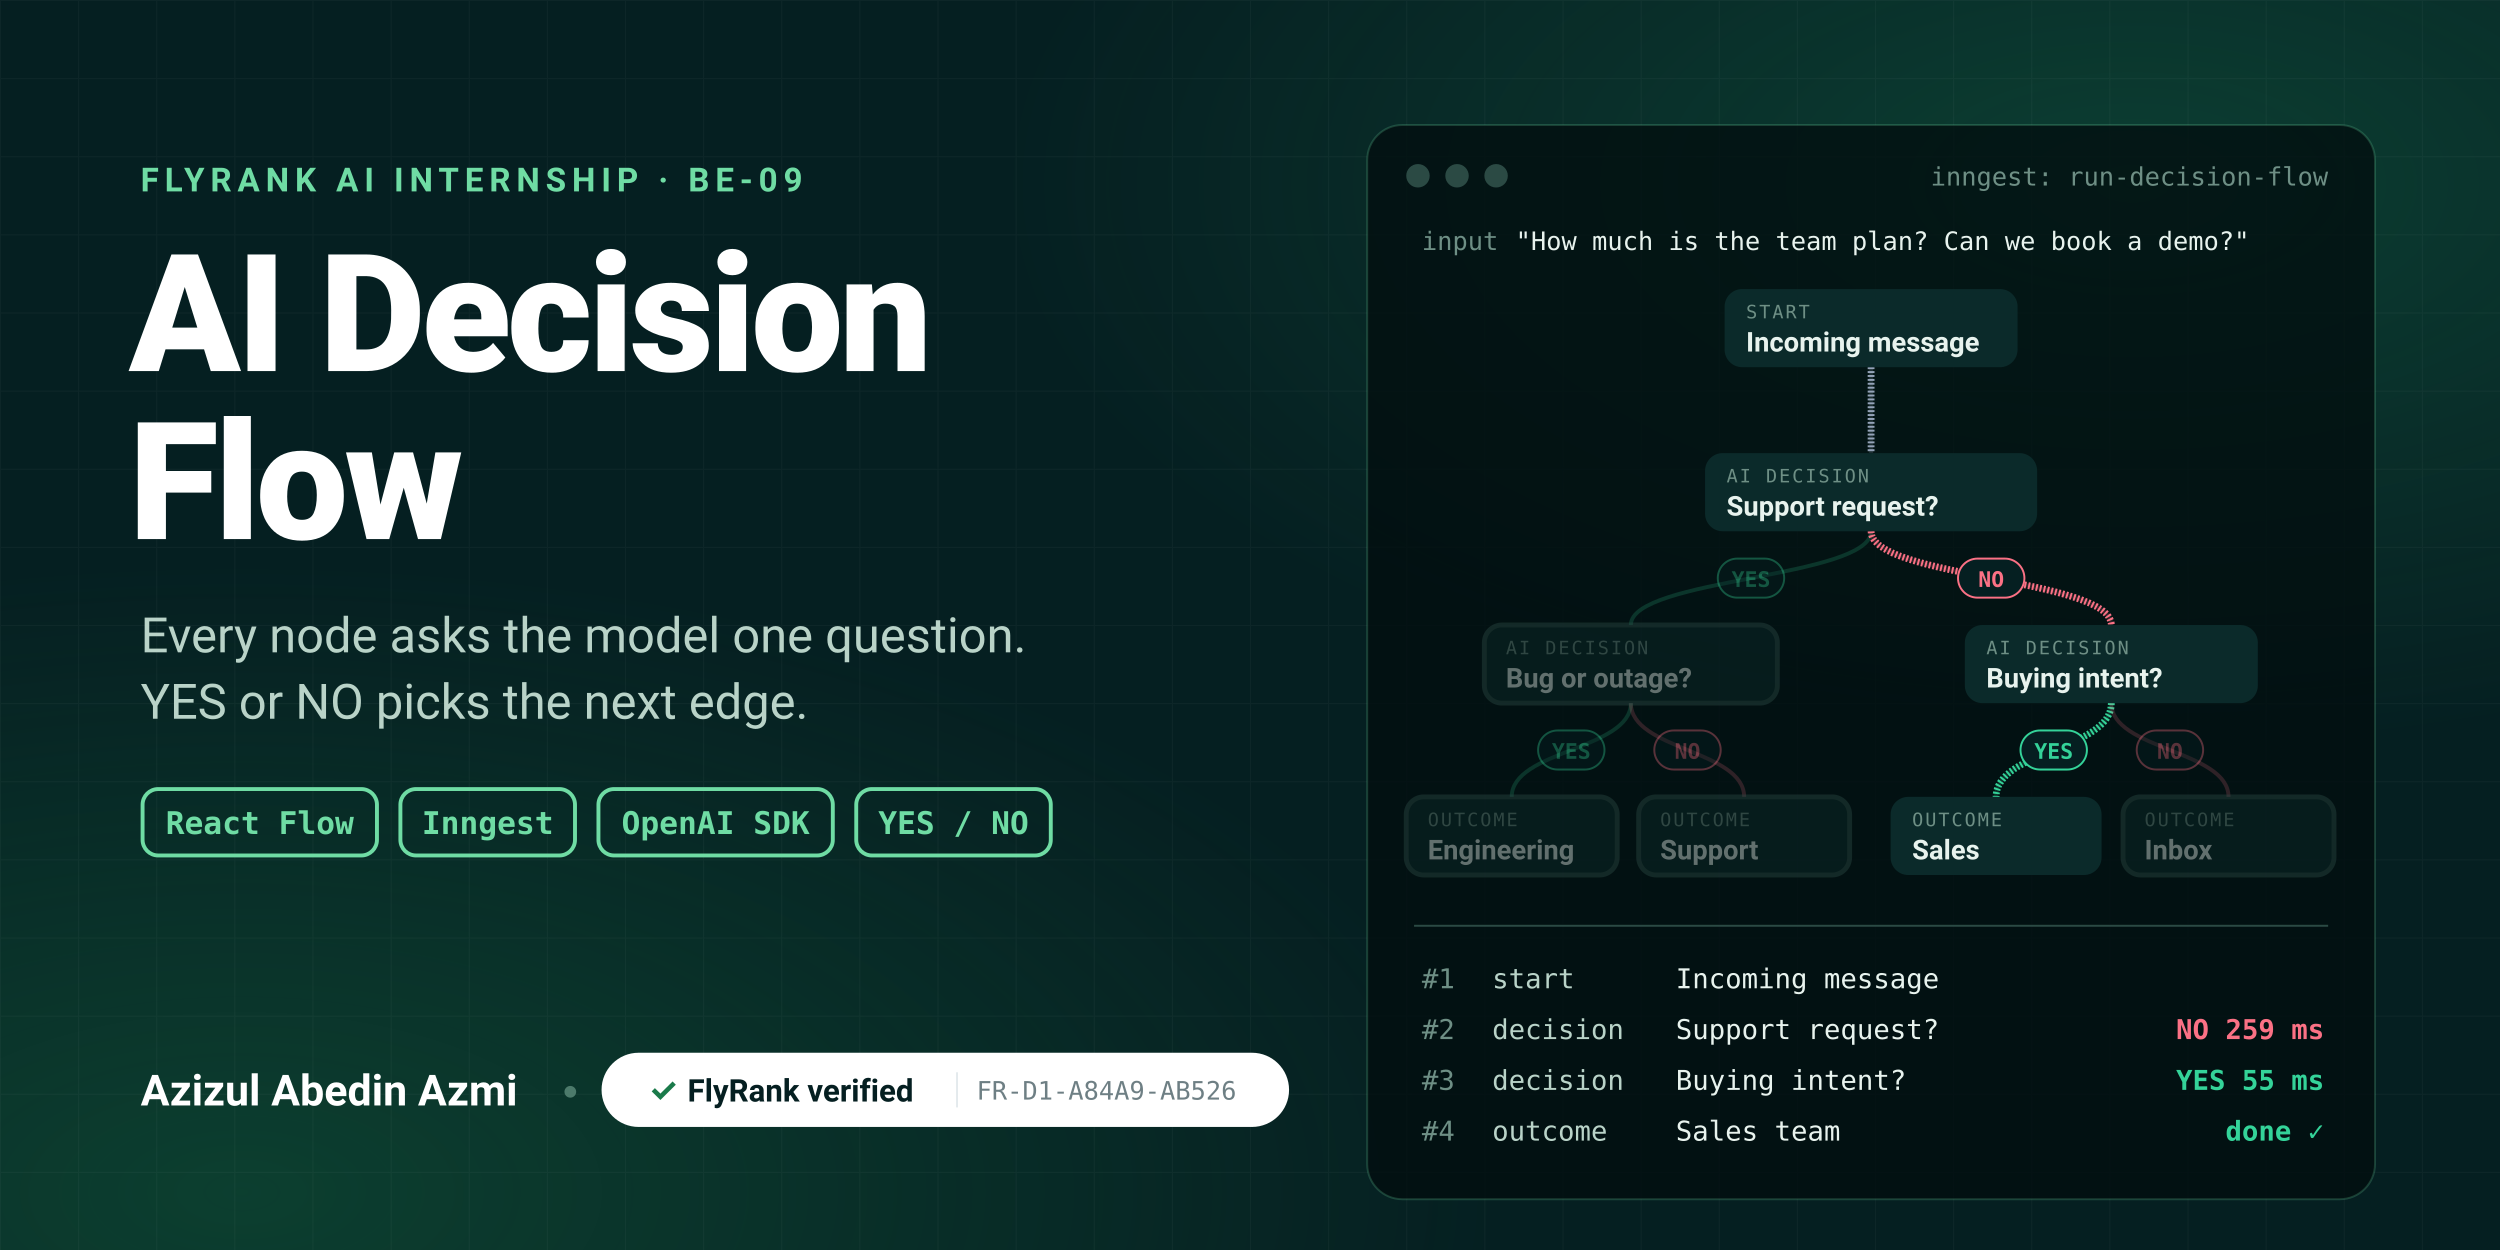
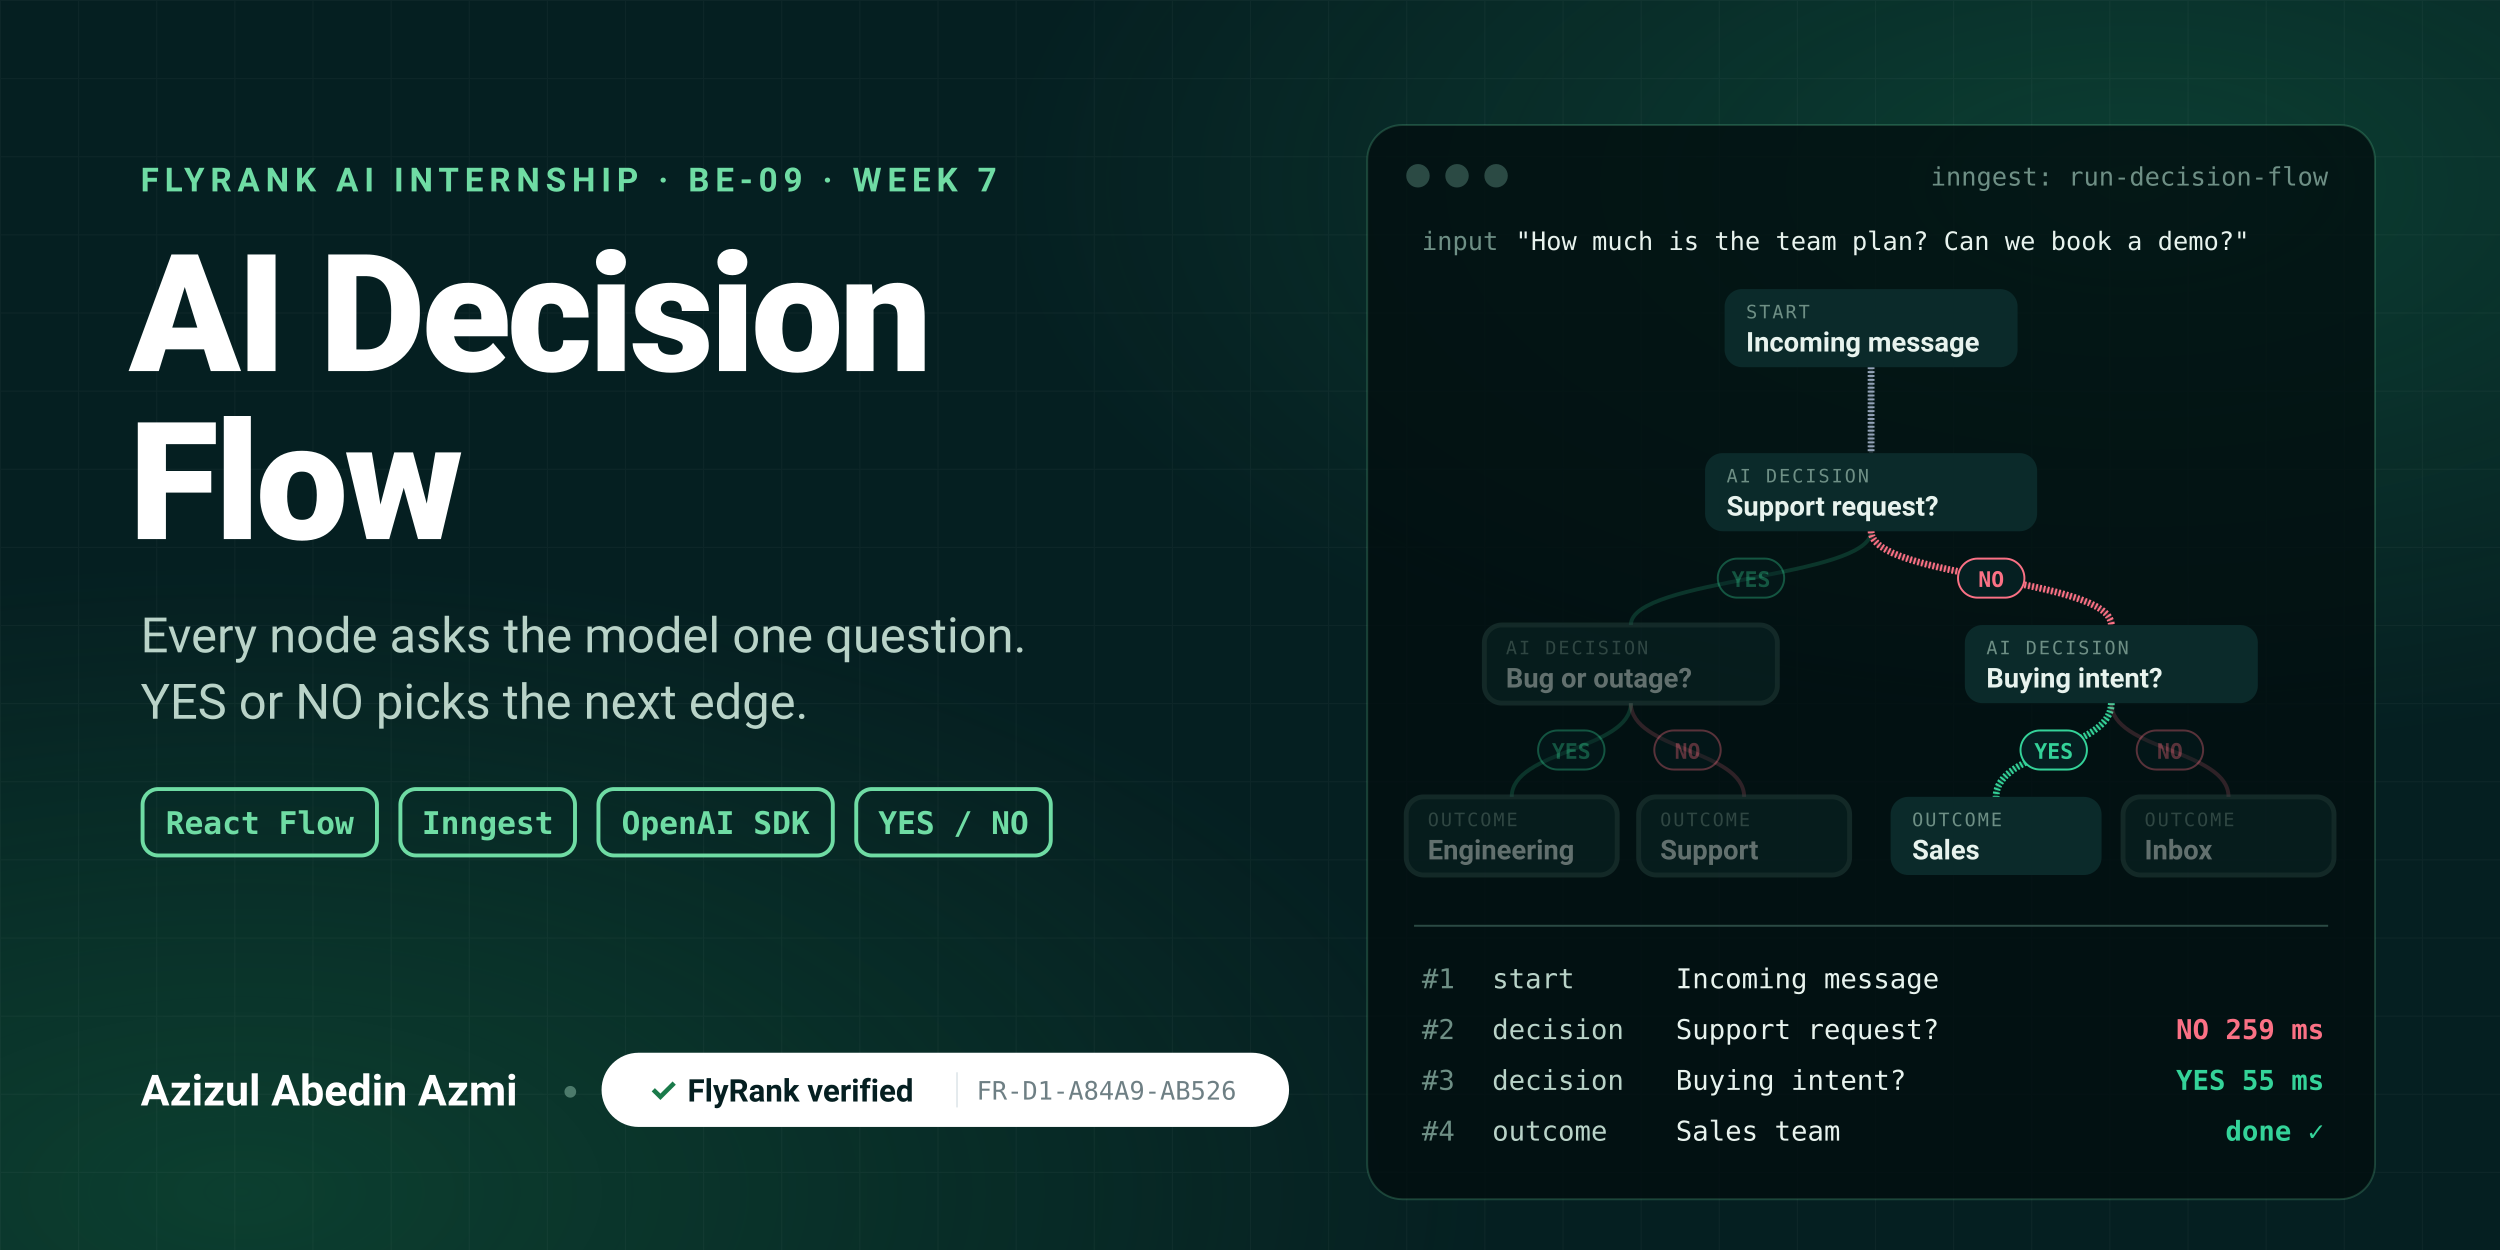
<svg xmlns="http://www.w3.org/2000/svg" width="1280" height="640" viewBox="0 0 1280 640" role="img" aria-labelledby="t d">
  <defs>
    <pattern id="grid" width="40" height="40" patternUnits="userSpaceOnUse">
      <path d="M40 0H0V40" fill="none" stroke="#FFFFFF" stroke-opacity=".035" />
    </pattern>
    <radialGradient id="g1" cx="85%" cy="15%" r="45%">
      <stop offset="0" stop-color="#2ECC80" stop-opacity=".18" />
      <stop offset="1" stop-color="#2ECC80" stop-opacity="0" />
    </radialGradient>
    <radialGradient id="g2" cx="10%" cy="95%" r="50%">
      <stop offset="0" stop-color="#1A7A4A" stop-opacity=".35" />
      <stop offset="1" stop-color="#1A7A4A" stop-opacity="0" />
    </radialGradient>
    <style>
  text{font-family:"Segoe UI",-apple-system,Roboto,Helvetica,Arial,sans-serif}
  .eyebrow{font-size:17px;letter-spacing:3px;font-weight:600;fill:#6FDCA4}
  .h1{font-size:84px;font-weight:800;fill:#fff;letter-spacing:-2px}
  .sub{font-size:25px;fill:#B9D3C8}
  .chip{font-family:Consolas,Menlo,monospace;font-size:16px;font-weight:700;fill:#6FDCA4}
  .name{font-size:22px;font-weight:600;fill:#fff}
  .mono{font-family:Consolas,Menlo,monospace}
  @keyframes e0{0%,11.0%{stroke-dashoffset:1}16.0%,92.0%{stroke-dashoffset:0}97.0%,100%{stroke-dashoffset:1}}.e0{animation:e0 12.0s linear infinite}@keyframes e2{0%,29.0%{stroke-dashoffset:1}34.0%,92.0%{stroke-dashoffset:0}97.0%,100%{stroke-dashoffset:1}}.e2{animation:e2 12.0s linear infinite}@keyframes l2{0%,29.0%{opacity:0}31.0%,92.0%{opacity:1}97.0%,100%{opacity:0}}.l2{animation:l2 12.0s linear infinite}@keyframes e5{0%,49.0%{stroke-dashoffset:1}54.0%,92.0%{stroke-dashoffset:0}97.0%,100%{stroke-dashoffset:1}}.e5{animation:e5 12.0s linear infinite}@keyframes l5{0%,49.0%{opacity:0}51.0%,92.0%{opacity:1}97.0%,100%{opacity:0}}.l5{animation:l5 12.0s linear infinite}@keyframes n_start{0%,6.0%{stroke:#2B4A44}7.0%{stroke:#F2C66D}13.0%,92.0%{stroke:#94A3B8}97.0%,100%{stroke:#2B4A44}}.n_start{animation:n_start 12.0s linear infinite}@keyframes n_support{0%,17.0%{stroke:#2B4A44}18.0%{stroke:#F2C66D}24.0%,92.0%{stroke:#FB7185}97.0%,100%{stroke:#2B4A44}}.n_support{animation:n_support 12.0s linear infinite}@keyframes n_buying{0%,37.0%{stroke:#2B4A44}38.0%{stroke:#F2C66D}44.0%,92.0%{stroke:#34D399}97.0%,100%{stroke:#2B4A44}}.n_buying{animation:n_buying 12.0s linear infinite}@keyframes n_sales{0%,56.0%{stroke:#2B4A44}57.0%{stroke:#F2C66D}63.0%,92.0%{stroke:#34D399}97.0%,100%{stroke:#2B4A44}}.n_sales{animation:n_sales 12.0s linear infinite}@keyframes log0{0%,7.0%{opacity:0}9.0%,92.0%{opacity:1}97.0%,100%{opacity:0}}.log0{animation:log0 12.0s linear infinite}@keyframes log1{0%,24.0%{opacity:0}26.0%,92.0%{opacity:1}97.0%,100%{opacity:0}}.log1{animation:log1 12.0s linear infinite}@keyframes log2{0%,44.0%{opacity:0}46.0%,92.0%{opacity:1}97.0%,100%{opacity:0}}.log2{animation:log2 12.0s linear infinite}@keyframes log3{0%,58.0%{opacity:0}60.0%,92.0%{opacity:1}97.0%,100%{opacity:0}}.log3{animation:log3 12.0s linear infinite}@media (prefers-reduced-motion: reduce){*{animation:none!important}.e0{stroke-dashoffset:0}.e2{stroke-dashoffset:0}.l2{opacity:1}.e5{stroke-dashoffset:0}.l5{opacity:1}.n_start{stroke:#94A3B8}.n_support{stroke:#FB7185}.n_buying{stroke:#34D399}.n_sales{stroke:#34D399}.log0{opacity:1}.log1{opacity:1}.log2{opacity:1}.log3{opacity:1}}
 </style>
  </defs>
  <rect width="1280" height="640" fill="#051F21" />
  <rect width="1280" height="640" fill="url(#g2)" />
  <rect width="1280" height="640" fill="url(#g1)" />
  <rect width="1280" height="640" fill="url(#grid)" />
-   <text x="72" y="98" class="eyebrow">FLYRANK AI INTERNSHIP · BE-09</text>
+   <text x="72" y="98" class="eyebrow">FLYRANK AI INTERNSHIP · BE-09 · WEEK 7</text>
  <text x="66" y="190" class="h1">AI Decision</text>
  <text x="66" y="276" class="h1">Flow</text>
  <text x="72" y="334" class="sub">Every node asks the model one question.</text>
  <text x="72" y="368" class="sub">YES or NO picks the next edge.</text>
  <rect x="73" y="404" width="120.0" height="34" rx="8" fill="none" stroke="#6FDCA4" stroke-width="2" />
  <text x="133.0" y="427" text-anchor="middle" class="chip">React Flow</text>
  <rect x="205.0" y="404" width="89.4" height="34" rx="8" fill="none" stroke="#6FDCA4" stroke-width="2" />
  <text x="249.7" y="427" text-anchor="middle" class="chip">Inngest</text>
  <rect x="306.4" y="404" width="120.0" height="34" rx="8" fill="none" stroke="#6FDCA4" stroke-width="2" />
  <text x="366.4" y="427" text-anchor="middle" class="chip">OpenAI SDK</text>
  <rect x="438.4" y="404" width="99.6" height="34" rx="8" fill="none" stroke="#6FDCA4" stroke-width="2" />
  <text x="488.2" y="427" text-anchor="middle" class="chip">YES / NO</text>
  <text x="72" y="566" class="name">Azizul Abedin Azmi</text>
  <circle cx="292" cy="559" r="3" fill="#4C7A6B" />
  <rect x="308" y="539" width="352" height="38" rx="19" fill="#fff" />
  <text x="332" y="564" font-size="17" font-weight="700" fill="#1A7A4A">✓</text>
  <text x="352" y="564" font-size="16" font-weight="700" fill="#051F21">FlyRank verified</text>
  <line x1="490" y1="549" x2="490" y2="567" stroke="#E4EAED" />
  <text x="500" y="563" fill="#6E7F84" style="font-family:Consolas,Menlo,monospace;font-size:13px">FR-D1-A84A9-AB526</text>
  <rect x="700" y="64" width="516" height="550" rx="18" fill="#020E0F" fill-opacity=".78" stroke="#6FDCA4" stroke-opacity=".22" />
  <circle cx="726" cy="90" r="6" fill="#2B4A44" />
  <circle cx="746" cy="90" r="6" fill="#2B4A44" />
  <circle cx="766" cy="90" r="6" fill="#2B4A44" />
  <text x="1192" y="95" text-anchor="end" class="mono" font-size="13" fill="#6E8F85">inngest: run-decision-flow</text>
  <text x="728" y="128" class="mono" font-size="13" fill="#6E8F85">input</text>
  <text x="776" y="128" class="mono" font-size="13" fill="#E8F3EE">"How much is the team plan? Can we book a demo?"</text>
  <path d="M958 188.0 C958 210.0 958 210.0 958 232.0" fill="none" stroke="#94A3B8" stroke-opacity=".18" stroke-width="2" />
  <path d="M958 188.0 C958 210.0 958 210.0 958 232.0" pathLength="1" fill="none" stroke="#94A3B8" stroke-width="3.5" stroke-dasharray="1" class="e0" />
  <path d="M958 272.0 C958 296.0 835 296.0 835 320.0" fill="none" stroke="#34D399" stroke-opacity=".18" stroke-width="2" />
  <g opacity=".35">
    <rect x="879.5" y="286.0" width="34" height="20" rx="10" fill="#051F21" stroke="#34D399" />
    <text x="896.5" y="300.5" text-anchor="middle" class="mono" font-size="11" font-weight="700" fill="#34D399">YES</text>
  </g>
  <path d="M958 272.0 C958 296.0 1081 296.0 1081 320.0" fill="none" stroke="#FB7185" stroke-opacity=".18" stroke-width="2" />
  <path d="M958 272.0 C958 296.0 1081 296.0 1081 320.0" pathLength="1" fill="none" stroke="#FB7185" stroke-width="3.5" stroke-dasharray="1" class="e2" />
  <g class="l2">
    <rect x="1002.5" y="286.0" width="34" height="20" rx="10" fill="#051F21" stroke="#FB7185" />
    <text x="1019.5" y="300.5" text-anchor="middle" class="mono" font-size="11" font-weight="700" fill="#FB7185">NO</text>
  </g>
  <path d="M835 360.0 C835 384.0 774 384.0 774 408.0" fill="none" stroke="#34D399" stroke-opacity=".18" stroke-width="2" />
  <g opacity=".35">
    <rect x="787.5" y="374.0" width="34" height="20" rx="10" fill="#051F21" stroke="#34D399" />
    <text x="804.5" y="388.5" text-anchor="middle" class="mono" font-size="11" font-weight="700" fill="#34D399">YES</text>
  </g>
  <path d="M835 360.0 C835 384.0 893 384.0 893 408.0" fill="none" stroke="#FB7185" stroke-opacity=".18" stroke-width="2" />
  <g opacity=".35">
    <rect x="847.0" y="374.0" width="34" height="20" rx="10" fill="#051F21" stroke="#FB7185" />
    <text x="864.0" y="388.5" text-anchor="middle" class="mono" font-size="11" font-weight="700" fill="#FB7185">NO</text>
  </g>
  <path d="M1081 360.0 C1081 384.0 1022 384.0 1022 408.0" fill="none" stroke="#34D399" stroke-opacity=".18" stroke-width="2" />
  <path d="M1081 360.0 C1081 384.0 1022 384.0 1022 408.0" pathLength="1" fill="none" stroke="#34D399" stroke-width="3.5" stroke-dasharray="1" class="e5" />
  <g class="l5">
    <rect x="1034.5" y="374.0" width="34" height="20" rx="10" fill="#051F21" stroke="#34D399" />
    <text x="1051.5" y="388.5" text-anchor="middle" class="mono" font-size="11" font-weight="700" fill="#34D399">YES</text>
  </g>
  <path d="M1081 360.0 C1081 384.0 1141 384.0 1141 408.0" fill="none" stroke="#FB7185" stroke-opacity=".18" stroke-width="2" />
  <g opacity=".35">
    <rect x="1094.0" y="374.0" width="34" height="20" rx="10" fill="#051F21" stroke="#FB7185" />
    <text x="1111.0" y="388.5" text-anchor="middle" class="mono" font-size="11" font-weight="700" fill="#FB7185">NO</text>
  </g>
  <g opacity="1">
    <rect x="883.0" y="148.0" width="150" height="40" rx="9" fill="#0B2A2A" stroke-width="2.5" class="n_start" />
    <text x="894.0" y="163.0" class="mono" font-size="9.5" letter-spacing="1" fill="#6E8F85">START</text>
    <text x="894.0" y="180.0" font-size="14" font-weight="600" fill="#E8F3EE">Incoming message</text>
  </g>
  <g opacity="1">
    <rect x="873.0" y="232.0" width="170" height="40" rx="9" fill="#0B2A2A" stroke-width="2.5" class="n_support" />
    <text x="884.0" y="247.0" class="mono" font-size="9.5" letter-spacing="1" fill="#6E8F85">AI DECISION</text>
    <text x="884.0" y="264.0" font-size="14" font-weight="600" fill="#E8F3EE">Support request?</text>
  </g>
  <g opacity="0.42">
    <rect x="760.0" y="320.0" width="150" height="40" rx="9" fill="#0B2A2A" stroke-width="2.5" stroke="#2B4A44" />
    <text x="771.0" y="335.0" class="mono" font-size="9.5" letter-spacing="1" fill="#6E8F85">AI DECISION</text>
    <text x="771.0" y="352.0" font-size="14" font-weight="600" fill="#E8F3EE">Bug or outage?</text>
  </g>
  <g opacity="1">
    <rect x="1006.0" y="320.0" width="150" height="40" rx="9" fill="#0B2A2A" stroke-width="2.5" class="n_buying" />
    <text x="1017.0" y="335.0" class="mono" font-size="9.5" letter-spacing="1" fill="#6E8F85">AI DECISION</text>
    <text x="1017.0" y="352.0" font-size="14" font-weight="600" fill="#E8F3EE">Buying intent?</text>
  </g>
  <g opacity="0.42">
    <rect x="720.0" y="408.0" width="108" height="40" rx="9" fill="#0B2A2A" stroke-width="2.5" stroke="#2B4A44" />
    <text x="731.0" y="423.0" class="mono" font-size="9.5" letter-spacing="1" fill="#6E8F85">OUTCOME</text>
    <text x="731.0" y="440.0" font-size="14" font-weight="600" fill="#E8F3EE">Engineering</text>
  </g>
  <g opacity="0.42">
    <rect x="839.0" y="408.0" width="108" height="40" rx="9" fill="#0B2A2A" stroke-width="2.5" stroke="#2B4A44" />
    <text x="850.0" y="423.0" class="mono" font-size="9.5" letter-spacing="1" fill="#6E8F85">OUTCOME</text>
    <text x="850.0" y="440.0" font-size="14" font-weight="600" fill="#E8F3EE">Support</text>
  </g>
  <g opacity="1">
    <rect x="968.0" y="408.0" width="108" height="40" rx="9" fill="#0B2A2A" stroke-width="2.5" class="n_sales" />
    <text x="979.0" y="423.0" class="mono" font-size="9.5" letter-spacing="1" fill="#6E8F85">OUTCOME</text>
    <text x="979.0" y="440.0" font-size="14" font-weight="600" fill="#E8F3EE">Sales</text>
  </g>
  <g opacity="0.42">
    <rect x="1087.0" y="408.0" width="108" height="40" rx="9" fill="#0B2A2A" stroke-width="2.5" stroke="#2B4A44" />
    <text x="1098.0" y="423.0" class="mono" font-size="9.5" letter-spacing="1" fill="#6E8F85">OUTCOME</text>
    <text x="1098.0" y="440.0" font-size="14" font-weight="600" fill="#E8F3EE">Inbox</text>
  </g>
  <line x1="724" y1="474" x2="1192" y2="474" stroke="#2B4A44" />
  <g class="log0">
    <text x="728" y="506" class="mono" font-size="14" fill="#6E8F85">#1</text>
    <text x="764" y="506" class="mono" font-size="14" fill="#B9D3C8">start    </text>
    <text x="858" y="506" class="mono" font-size="14" fill="#E8F3EE">Incoming message</text>
    <text x="1190" y="506" text-anchor="end" class="mono" font-size="14" font-weight="700" fill="#94A3B8" />
  </g>
  <g class="log1">
    <text x="728" y="532" class="mono" font-size="14" fill="#6E8F85">#2</text>
    <text x="764" y="532" class="mono" font-size="14" fill="#B9D3C8">decision </text>
    <text x="858" y="532" class="mono" font-size="14" fill="#E8F3EE">Support request?</text>
    <text x="1190" y="532" text-anchor="end" class="mono" font-size="14" font-weight="700" fill="#FB7185">NO   259 ms</text>
  </g>
  <g class="log2">
    <text x="728" y="558" class="mono" font-size="14" fill="#6E8F85">#3</text>
    <text x="764" y="558" class="mono" font-size="14" fill="#B9D3C8">decision </text>
    <text x="858" y="558" class="mono" font-size="14" fill="#E8F3EE">Buying intent?</text>
    <text x="1190" y="558" text-anchor="end" class="mono" font-size="14" font-weight="700" fill="#34D399">YES   55 ms</text>
  </g>
  <g class="log3">
    <text x="728" y="584" class="mono" font-size="14" fill="#6E8F85">#4</text>
    <text x="764" y="584" class="mono" font-size="14" fill="#B9D3C8">outcome  </text>
    <text x="858" y="584" class="mono" font-size="14" fill="#E8F3EE">Sales team</text>
    <text x="1190" y="584" text-anchor="end" class="mono" font-size="14" font-weight="700" fill="#34D399">done ✓</text>
  </g>
</svg>
